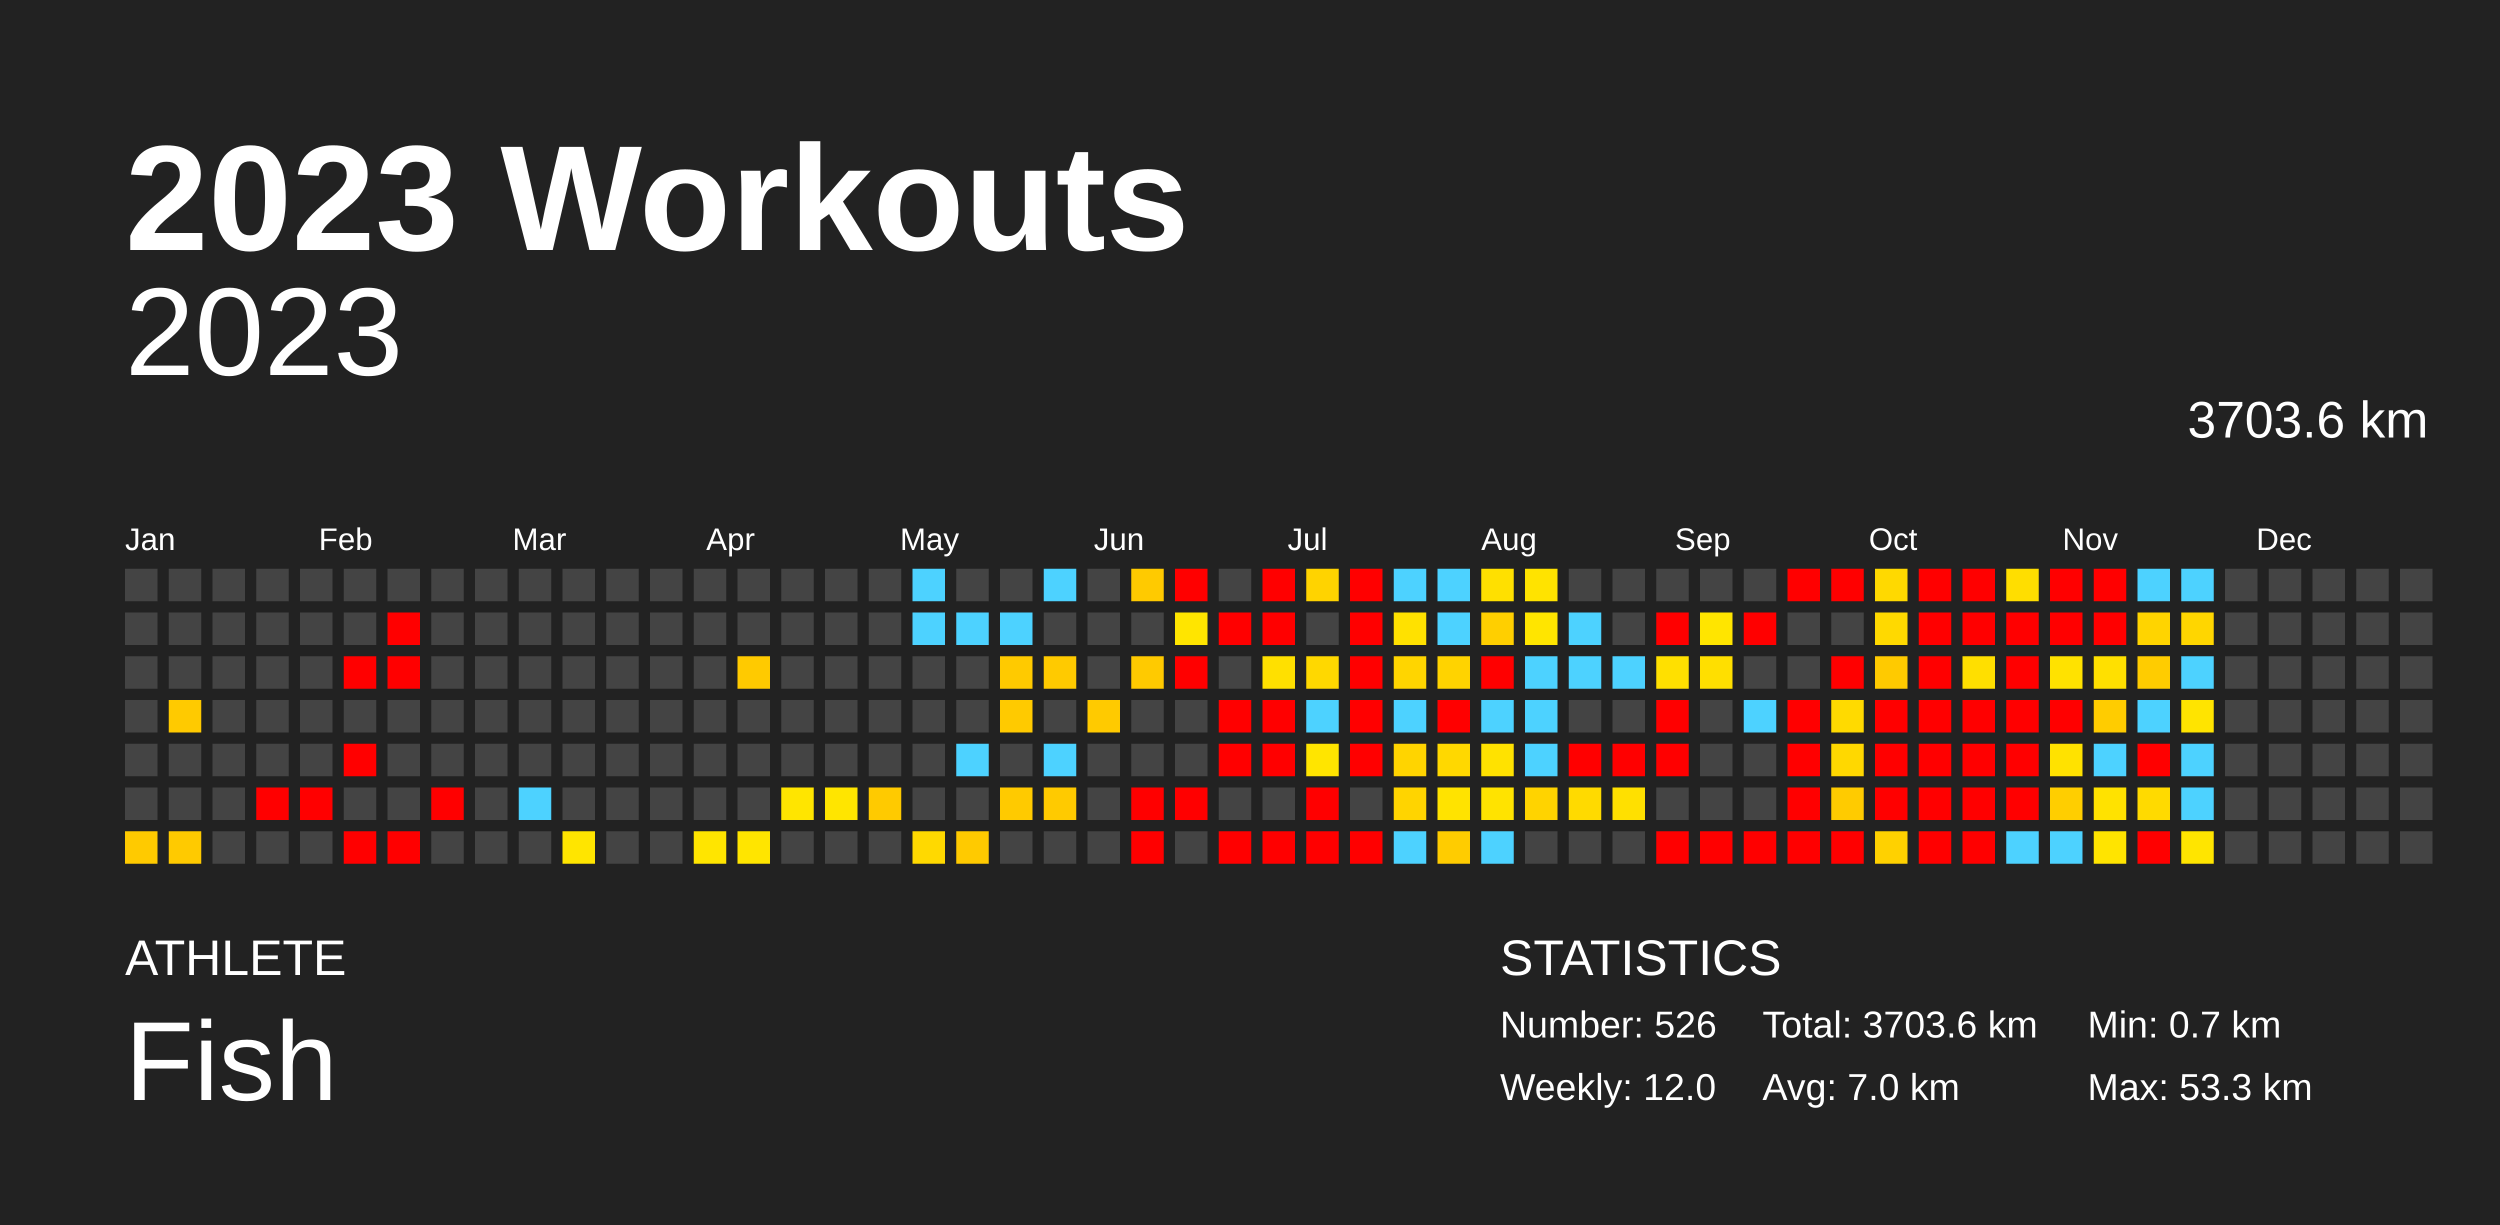
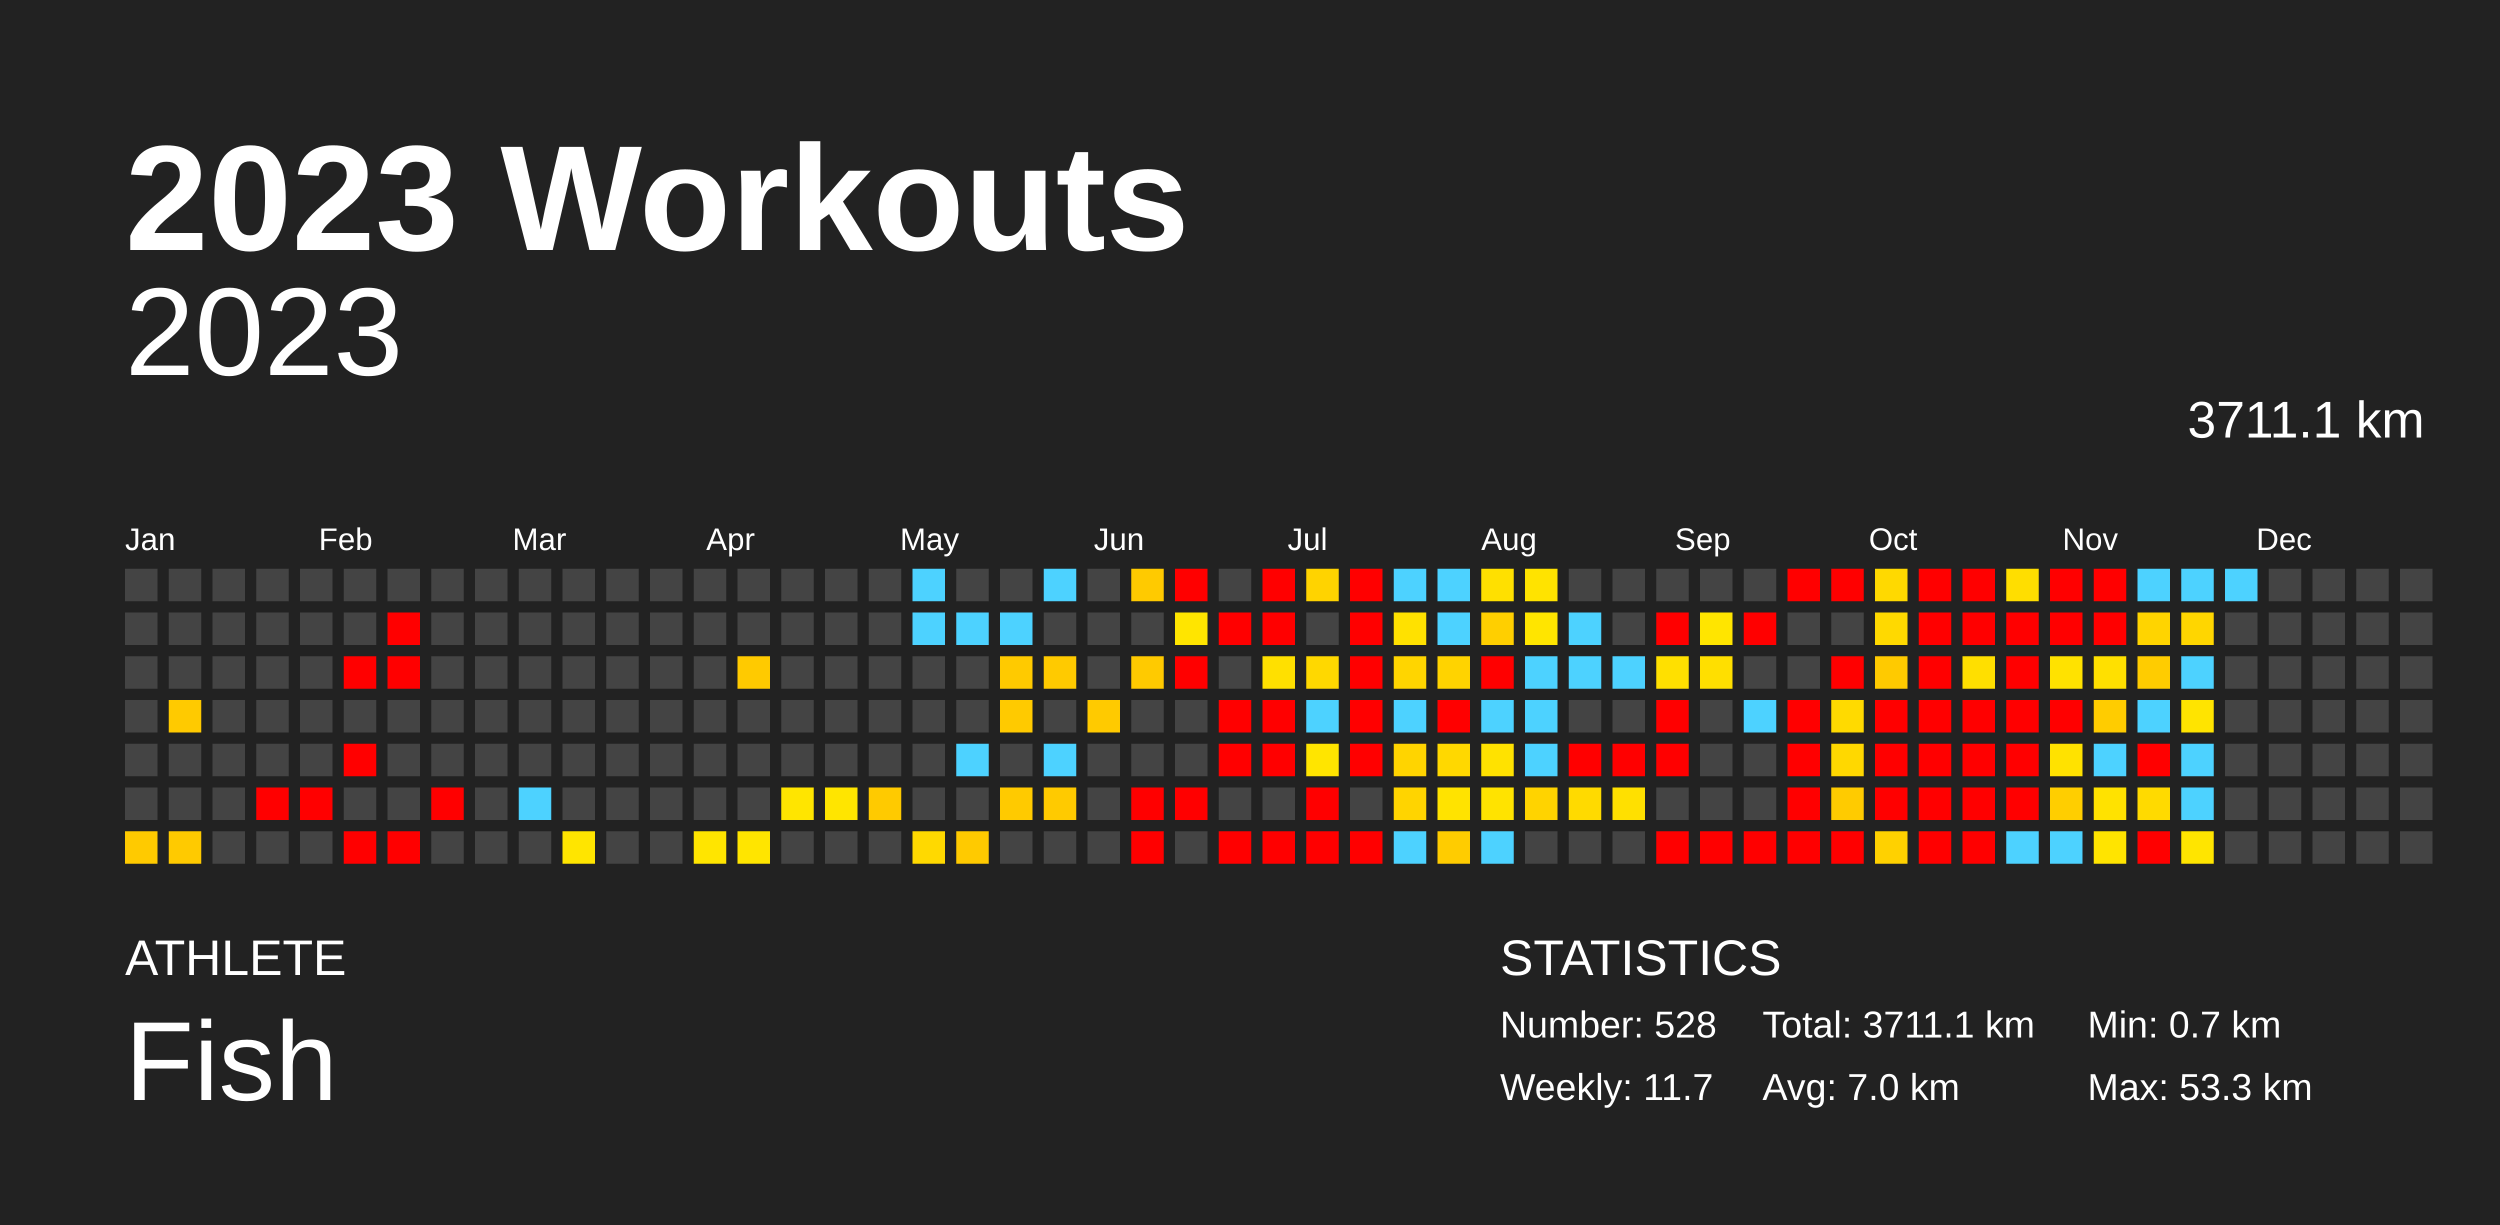
<svg xmlns="http://www.w3.org/2000/svg" baseProfile="full" height="98mm" version="1.1" viewBox="0,0,200,98" width="200mm">
  <defs />
  <rect fill="#222222" height="98" width="200" x="0" y="0" />
  <text fill="#FFFFFF" style="font-size:12px; font-family:Arial; font-weight:bold;" x="10" y="20">2023 Workouts</text>
  <text fill="#FFFFFF" style="font-size:4px; font-family:Arial" x="10" y="78">ATHLETE</text>
  <text fill="#FFFFFF" style="font-size:9px; font-family:Arial" x="10" y="88">Fish</text>
  <text fill="#FFFFFF" style="font-size:4px; font-family:Arial" x="120" y="78">STATISTICS</text>
-   <text fill="#FFFFFF" style="font-size:3px; font-family:Arial" x="120" y="83">Number: 526</text>
-   <text fill="#FFFFFF" style="font-size:3px; font-family:Arial" x="120" y="88">Weekly: 12.0</text>
-   <text fill="#FFFFFF" style="font-size:3px; font-family:Arial" x="141" y="83">Total: 3703.6 km</text>
+   <text fill="#FFFFFF" style="font-size:3px; font-family:Arial" x="120" y="83">Number: 528</text>
+   <text fill="#FFFFFF" style="font-size:3px; font-family:Arial" x="120" y="88">Weekly: 11.7</text>
+   <text fill="#FFFFFF" style="font-size:3px; font-family:Arial" x="141" y="83">Total: 3711.1 km</text>
  <text fill="#FFFFFF" style="font-size:3px; font-family:Arial" x="141" y="88">Avg: 7.0 km</text>
  <text fill="#FFFFFF" style="font-size:3px; font-family:Arial" x="167" y="83">Min: 0.7 km</text>
  <text fill="#FFFFFF" style="font-size:3px; font-family:Arial" x="167" y="88">Max: 53.3 km</text>
  <text alignment-baseline="hanging" fill="#FFFFFF" style="font-size:10.0px; font-family:Arial;" x="10" y="30">2023</text>
-   <text alignment-baseline="hanging" fill="#FFFFFF" style="font-size:4.125px; font-family:Arial;" x="175" y="35">3703.6 km</text>
+   <text alignment-baseline="hanging" fill="#FFFFFF" style="font-size:4.125px; font-family:Arial;" x="175" y="35">3711.1 km</text>
  <text fill="#FFFFFF" style="font-size:2.5px; font-family:Arial" x="10.0" y="44">Jan</text>
  <text fill="#FFFFFF" style="font-size:2.5px; font-family:Arial" x="25.5" y="44">Feb</text>
  <text fill="#FFFFFF" style="font-size:2.5px; font-family:Arial" x="41.0" y="44">Mar</text>
  <text fill="#FFFFFF" style="font-size:2.5px; font-family:Arial" x="56.5" y="44">Apr</text>
  <text fill="#FFFFFF" style="font-size:2.5px; font-family:Arial" x="72.0" y="44">May</text>
  <text fill="#FFFFFF" style="font-size:2.5px; font-family:Arial" x="87.5" y="44">Jun</text>
  <text fill="#FFFFFF" style="font-size:2.5px; font-family:Arial" x="103.0" y="44">Jul</text>
  <text fill="#FFFFFF" style="font-size:2.5px; font-family:Arial" x="118.5" y="44">Aug</text>
  <text fill="#FFFFFF" style="font-size:2.5px; font-family:Arial" x="134.0" y="44">Sep</text>
  <text fill="#FFFFFF" style="font-size:2.5px; font-family:Arial" x="149.5" y="44">Oct</text>
  <text fill="#FFFFFF" style="font-size:2.5px; font-family:Arial" x="165.0" y="44">Nov</text>
  <text fill="#FFFFFF" style="font-size:2.5px; font-family:Arial" x="180.5" y="44">Dec</text>
  <rect fill="#444444" height="2.6" width="2.6" x="10.0" y="45.5" />
  <rect fill="#444444" height="2.6" width="2.6" x="10.0" y="49.0" />
  <rect fill="#444444" height="2.6" width="2.6" x="10.0" y="52.5" />
  <rect fill="#444444" height="2.6" width="2.6" x="10.0" y="56.0" />
  <rect fill="#444444" height="2.6" width="2.6" x="10.0" y="59.5" />
  <rect fill="#444444" height="2.6" width="2.6" x="10.0" y="63.0" />
  <rect fill="#ffca00" height="2.6" width="2.6" x="10.0" y="66.5" />
  <rect fill="#444444" height="2.6" width="2.6" x="13.5" y="45.5" />
  <rect fill="#444444" height="2.6" width="2.6" x="13.5" y="49.0" />
  <rect fill="#444444" height="2.6" width="2.6" x="13.5" y="52.5" />
  <rect fill="#ffca00" height="2.6" width="2.6" x="13.5" y="56.0" />
  <rect fill="#444444" height="2.6" width="2.6" x="13.5" y="59.5" />
  <rect fill="#444444" height="2.6" width="2.6" x="13.5" y="63.0" />
  <rect fill="#ffca00" height="2.6" width="2.6" x="13.5" y="66.5" />
  <rect fill="#444444" height="2.6" width="2.6" x="17.0" y="45.5" />
  <rect fill="#444444" height="2.6" width="2.6" x="17.0" y="49.0" />
  <rect fill="#444444" height="2.6" width="2.6" x="17.0" y="52.5" />
  <rect fill="#444444" height="2.6" width="2.6" x="17.0" y="56.0" />
  <rect fill="#444444" height="2.6" width="2.6" x="17.0" y="59.5" />
  <rect fill="#444444" height="2.6" width="2.6" x="17.0" y="63.0" />
  <rect fill="#444444" height="2.6" width="2.6" x="17.0" y="66.5" />
  <rect fill="#444444" height="2.6" width="2.6" x="20.5" y="45.5" />
  <rect fill="#444444" height="2.6" width="2.6" x="20.5" y="49.0" />
  <rect fill="#444444" height="2.6" width="2.6" x="20.5" y="52.5" />
  <rect fill="#444444" height="2.6" width="2.6" x="20.5" y="56.0" />
  <rect fill="#444444" height="2.6" width="2.6" x="20.5" y="59.5" />
  <rect fill="red" height="2.6" width="2.6" x="20.5" y="63.0" />
  <rect fill="#444444" height="2.6" width="2.6" x="20.5" y="66.5" />
  <rect fill="#444444" height="2.6" width="2.6" x="24.0" y="45.5" />
  <rect fill="#444444" height="2.6" width="2.6" x="24.0" y="49.0" />
  <rect fill="#444444" height="2.6" width="2.6" x="24.0" y="52.5" />
  <rect fill="#444444" height="2.6" width="2.6" x="24.0" y="56.0" />
  <rect fill="#444444" height="2.6" width="2.6" x="24.0" y="59.5" />
  <rect fill="red" height="2.6" width="2.6" x="24.0" y="63.0" />
  <rect fill="#444444" height="2.6" width="2.6" x="24.0" y="66.5" />
  <rect fill="#444444" height="2.6" width="2.6" x="27.5" y="45.5" />
  <rect fill="#444444" height="2.6" width="2.6" x="27.5" y="49.0" />
  <rect fill="red" height="2.6" width="2.6" x="27.5" y="52.5" />
  <rect fill="#444444" height="2.6" width="2.6" x="27.5" y="56.0" />
  <rect fill="red" height="2.6" width="2.6" x="27.5" y="59.5" />
  <rect fill="#444444" height="2.6" width="2.6" x="27.5" y="63.0" />
  <rect fill="red" height="2.6" width="2.6" x="27.5" y="66.5" />
  <rect fill="#444444" height="2.6" width="2.6" x="31.0" y="45.5" />
  <rect fill="red" height="2.6" width="2.6" x="31.0" y="49.0" />
  <rect fill="red" height="2.6" width="2.6" x="31.0" y="52.5" />
  <rect fill="#444444" height="2.6" width="2.6" x="31.0" y="56.0" />
  <rect fill="#444444" height="2.6" width="2.6" x="31.0" y="59.5" />
  <rect fill="#444444" height="2.6" width="2.6" x="31.0" y="63.0" />
  <rect fill="red" height="2.6" width="2.6" x="31.0" y="66.5" />
  <rect fill="#444444" height="2.6" width="2.6" x="34.5" y="45.5" />
  <rect fill="#444444" height="2.6" width="2.6" x="34.5" y="49.0" />
  <rect fill="#444444" height="2.6" width="2.6" x="34.5" y="52.5" />
  <rect fill="#444444" height="2.6" width="2.6" x="34.5" y="56.0" />
  <rect fill="#444444" height="2.6" width="2.6" x="34.5" y="59.5" />
  <rect fill="red" height="2.6" width="2.6" x="34.5" y="63.0" />
  <rect fill="#444444" height="2.6" width="2.6" x="34.5" y="66.5" />
  <rect fill="#444444" height="2.6" width="2.6" x="38.0" y="45.5" />
  <rect fill="#444444" height="2.6" width="2.6" x="38.0" y="49.0" />
  <rect fill="#444444" height="2.6" width="2.6" x="38.0" y="52.5" />
  <rect fill="#444444" height="2.6" width="2.6" x="38.0" y="56.0" />
  <rect fill="#444444" height="2.6" width="2.6" x="38.0" y="59.5" />
  <rect fill="#444444" height="2.6" width="2.6" x="38.0" y="63.0" />
  <rect fill="#444444" height="2.6" width="2.6" x="38.0" y="66.5" />
  <rect fill="#444444" height="2.6" width="2.6" x="41.5" y="45.5" />
  <rect fill="#444444" height="2.6" width="2.6" x="41.5" y="49.0" />
  <rect fill="#444444" height="2.6" width="2.6" x="41.5" y="52.5" />
  <rect fill="#444444" height="2.6" width="2.6" x="41.5" y="56.0" />
  <rect fill="#444444" height="2.6" width="2.6" x="41.5" y="59.5" />
  <rect fill="#4dd2ff" height="2.6" width="2.6" x="41.5" y="63.0" />
  <rect fill="#444444" height="2.6" width="2.6" x="41.5" y="66.5" />
  <rect fill="#444444" height="2.6" width="2.6" x="45.0" y="45.5" />
  <rect fill="#444444" height="2.6" width="2.6" x="45.0" y="49.0" />
  <rect fill="#444444" height="2.6" width="2.6" x="45.0" y="52.5" />
  <rect fill="#444444" height="2.6" width="2.6" x="45.0" y="56.0" />
  <rect fill="#444444" height="2.6" width="2.6" x="45.0" y="59.5" />
  <rect fill="#444444" height="2.6" width="2.6" x="45.0" y="63.0" />
  <rect fill="#ffe500" height="2.6" width="2.6" x="45.0" y="66.5" />
  <rect fill="#444444" height="2.6" width="2.6" x="48.5" y="45.5" />
  <rect fill="#444444" height="2.6" width="2.6" x="48.5" y="49.0" />
  <rect fill="#444444" height="2.6" width="2.6" x="48.5" y="52.5" />
  <rect fill="#444444" height="2.6" width="2.6" x="48.5" y="56.0" />
  <rect fill="#444444" height="2.6" width="2.6" x="48.5" y="59.5" />
  <rect fill="#444444" height="2.6" width="2.6" x="48.5" y="63.0" />
  <rect fill="#444444" height="2.6" width="2.6" x="48.5" y="66.5" />
  <rect fill="#444444" height="2.6" width="2.6" x="52.0" y="45.5" />
  <rect fill="#444444" height="2.6" width="2.6" x="52.0" y="49.0" />
  <rect fill="#444444" height="2.6" width="2.6" x="52.0" y="52.5" />
  <rect fill="#444444" height="2.6" width="2.6" x="52.0" y="56.0" />
  <rect fill="#444444" height="2.6" width="2.6" x="52.0" y="59.5" />
  <rect fill="#444444" height="2.6" width="2.6" x="52.0" y="63.0" />
  <rect fill="#444444" height="2.6" width="2.6" x="52.0" y="66.5" />
  <rect fill="#444444" height="2.6" width="2.6" x="55.5" y="45.5" />
  <rect fill="#444444" height="2.6" width="2.6" x="55.5" y="49.0" />
  <rect fill="#444444" height="2.6" width="2.6" x="55.5" y="52.5" />
  <rect fill="#444444" height="2.6" width="2.6" x="55.5" y="56.0" />
  <rect fill="#444444" height="2.6" width="2.6" x="55.5" y="59.5" />
  <rect fill="#444444" height="2.6" width="2.6" x="55.5" y="63.0" />
  <rect fill="#ffe500" height="2.6" width="2.6" x="55.5" y="66.5" />
  <rect fill="#444444" height="2.6" width="2.6" x="59.0" y="45.5" />
  <rect fill="#444444" height="2.6" width="2.6" x="59.0" y="49.0" />
  <rect fill="#ffca00" height="2.6" width="2.6" x="59.0" y="52.5" />
  <rect fill="#444444" height="2.6" width="2.6" x="59.0" y="56.0" />
  <rect fill="#444444" height="2.6" width="2.6" x="59.0" y="59.5" />
  <rect fill="#444444" height="2.6" width="2.6" x="59.0" y="63.0" />
  <rect fill="#ffe500" height="2.6" width="2.6" x="59.0" y="66.5" />
  <rect fill="#444444" height="2.6" width="2.6" x="62.5" y="45.5" />
  <rect fill="#444444" height="2.6" width="2.6" x="62.5" y="49.0" />
  <rect fill="#444444" height="2.6" width="2.6" x="62.5" y="52.5" />
  <rect fill="#444444" height="2.6" width="2.6" x="62.5" y="56.0" />
  <rect fill="#444444" height="2.6" width="2.6" x="62.5" y="59.5" />
  <rect fill="#ffe500" height="2.6" width="2.6" x="62.5" y="63.0" />
  <rect fill="#444444" height="2.6" width="2.6" x="62.5" y="66.5" />
  <rect fill="#444444" height="2.6" width="2.6" x="66.0" y="45.5" />
  <rect fill="#444444" height="2.6" width="2.6" x="66.0" y="49.0" />
  <rect fill="#444444" height="2.6" width="2.6" x="66.0" y="52.5" />
  <rect fill="#444444" height="2.6" width="2.6" x="66.0" y="56.0" />
  <rect fill="#444444" height="2.6" width="2.6" x="66.0" y="59.5" />
  <rect fill="#ffe500" height="2.6" width="2.6" x="66.0" y="63.0" />
  <rect fill="#444444" height="2.6" width="2.6" x="66.0" y="66.5" />
  <rect fill="#444444" height="2.6" width="2.6" x="69.5" y="45.5" />
  <rect fill="#444444" height="2.6" width="2.6" x="69.5" y="49.0" />
  <rect fill="#444444" height="2.6" width="2.6" x="69.5" y="52.5" />
  <rect fill="#444444" height="2.6" width="2.6" x="69.5" y="56.0" />
  <rect fill="#444444" height="2.6" width="2.6" x="69.5" y="59.5" />
  <rect fill="#ffca00" height="2.6" width="2.6" x="69.5" y="63.0" />
  <rect fill="#444444" height="2.6" width="2.6" x="69.5" y="66.5" />
  <rect fill="#4dd2ff" height="2.6" width="2.6" x="73.0" y="45.5" />
  <rect fill="#4dd2ff" height="2.6" width="2.6" x="73.0" y="49.0" />
  <rect fill="#444444" height="2.6" width="2.6" x="73.0" y="52.5" />
  <rect fill="#444444" height="2.6" width="2.6" x="73.0" y="56.0" />
  <rect fill="#444444" height="2.6" width="2.6" x="73.0" y="59.5" />
  <rect fill="#444444" height="2.6" width="2.6" x="73.0" y="63.0" />
  <rect fill="#ffd900" height="2.6" width="2.6" x="73.0" y="66.5" />
  <rect fill="#444444" height="2.6" width="2.6" x="76.5" y="45.5" />
  <rect fill="#4dd2ff" height="2.6" width="2.6" x="76.5" y="49.0" />
  <rect fill="#444444" height="2.6" width="2.6" x="76.5" y="52.5" />
  <rect fill="#444444" height="2.6" width="2.6" x="76.5" y="56.0" />
  <rect fill="#4dd2ff" height="2.6" width="2.6" x="76.5" y="59.5" />
  <rect fill="#444444" height="2.6" width="2.6" x="76.5" y="63.0" />
  <rect fill="#ffca00" height="2.6" width="2.6" x="76.5" y="66.5" />
  <rect fill="#444444" height="2.6" width="2.6" x="80.0" y="45.5" />
  <rect fill="#4dd2ff" height="2.6" width="2.6" x="80.0" y="49.0" />
  <rect fill="#ffca00" height="2.6" width="2.6" x="80.0" y="52.5" />
  <rect fill="#ffca00" height="2.6" width="2.6" x="80.0" y="56.0" />
  <rect fill="#444444" height="2.6" width="2.6" x="80.0" y="59.5" />
  <rect fill="#ffca00" height="2.6" width="2.6" x="80.0" y="63.0" />
  <rect fill="#444444" height="2.6" width="2.6" x="80.0" y="66.5" />
  <rect fill="#4dd2ff" height="2.6" width="2.6" x="83.5" y="45.5" />
  <rect fill="#444444" height="2.6" width="2.6" x="83.5" y="49.0" />
  <rect fill="#ffca00" height="2.6" width="2.6" x="83.5" y="52.5" />
  <rect fill="#444444" height="2.6" width="2.6" x="83.5" y="56.0" />
  <rect fill="#4dd2ff" height="2.6" width="2.6" x="83.5" y="59.5" />
  <rect fill="#ffca00" height="2.6" width="2.6" x="83.5" y="63.0" />
  <rect fill="#444444" height="2.6" width="2.6" x="83.5" y="66.5" />
  <rect fill="#444444" height="2.6" width="2.6" x="87.0" y="45.5" />
  <rect fill="#444444" height="2.6" width="2.6" x="87.0" y="49.0" />
  <rect fill="#444444" height="2.6" width="2.6" x="87.0" y="52.5" />
  <rect fill="#ffca00" height="2.6" width="2.6" x="87.0" y="56.0" />
  <rect fill="#444444" height="2.6" width="2.6" x="87.0" y="59.5" />
  <rect fill="#444444" height="2.6" width="2.6" x="87.0" y="63.0" />
  <rect fill="#444444" height="2.6" width="2.6" x="87.0" y="66.5" />
  <rect fill="#ffca00" height="2.6" width="2.6" x="90.5" y="45.5" />
  <rect fill="#444444" height="2.6" width="2.6" x="90.5" y="49.0" />
  <rect fill="#ffca00" height="2.6" width="2.6" x="90.5" y="52.5" />
  <rect fill="#444444" height="2.6" width="2.6" x="90.5" y="56.0" />
  <rect fill="#444444" height="2.6" width="2.6" x="90.5" y="59.5" />
  <rect fill="red" height="2.6" width="2.6" x="90.5" y="63.0" />
  <rect fill="red" height="2.6" width="2.6" x="90.5" y="66.5" />
  <rect fill="red" height="2.6" width="2.6" x="94.0" y="45.5" />
  <rect fill="#ffe500" height="2.6" width="2.6" x="94.0" y="49.0" />
  <rect fill="red" height="2.6" width="2.6" x="94.0" y="52.5" />
  <rect fill="#444444" height="2.6" width="2.6" x="94.0" y="56.0" />
  <rect fill="#444444" height="2.6" width="2.6" x="94.0" y="59.5" />
  <rect fill="red" height="2.6" width="2.6" x="94.0" y="63.0" />
  <rect fill="#444444" height="2.6" width="2.6" x="94.0" y="66.5" />
  <rect fill="#444444" height="2.6" width="2.6" x="97.5" y="45.5" />
  <rect fill="red" height="2.6" width="2.6" x="97.5" y="49.0" />
  <rect fill="#444444" height="2.6" width="2.6" x="97.5" y="52.5" />
  <rect fill="red" height="2.6" width="2.6" x="97.5" y="56.0" />
  <rect fill="red" height="2.6" width="2.6" x="97.5" y="59.5" />
  <rect fill="#444444" height="2.6" width="2.6" x="97.5" y="63.0" />
  <rect fill="red" height="2.6" width="2.6" x="97.5" y="66.5" />
  <rect fill="red" height="2.6" width="2.6" x="101.0" y="45.5" />
  <rect fill="red" height="2.6" width="2.6" x="101.0" y="49.0" />
  <rect fill="#ffe000" height="2.6" width="2.6" x="101.0" y="52.5" />
  <rect fill="red" height="2.6" width="2.6" x="101.0" y="56.0" />
  <rect fill="red" height="2.6" width="2.6" x="101.0" y="59.5" />
  <rect fill="#444444" height="2.6" width="2.6" x="101.0" y="63.0" />
  <rect fill="red" height="2.6" width="2.6" x="101.0" y="66.5" />
  <rect fill="#ffd300" height="2.6" width="2.6" x="104.5" y="45.5" />
  <rect fill="#444444" height="2.6" width="2.6" x="104.5" y="49.0" />
  <rect fill="#ffd800" height="2.6" width="2.6" x="104.5" y="52.5" />
  <rect fill="#4dd2ff" height="2.6" width="2.6" x="104.5" y="56.0" />
  <rect fill="#ffe500" height="2.6" width="2.6" x="104.5" y="59.5" />
  <rect fill="red" height="2.6" width="2.6" x="104.5" y="63.0" />
  <rect fill="red" height="2.6" width="2.6" x="104.5" y="66.5" />
  <rect fill="red" height="2.6" width="2.6" x="108.0" y="45.5" />
  <rect fill="red" height="2.6" width="2.6" x="108.0" y="49.0" />
  <rect fill="red" height="2.6" width="2.6" x="108.0" y="52.5" />
  <rect fill="red" height="2.6" width="2.6" x="108.0" y="56.0" />
  <rect fill="red" height="2.6" width="2.6" x="108.0" y="59.5" />
  <rect fill="#444444" height="2.6" width="2.6" x="108.0" y="63.0" />
  <rect fill="red" height="2.6" width="2.6" x="108.0" y="66.5" />
  <rect fill="#4dd2ff" height="2.6" width="2.6" x="111.5" y="45.5" />
  <rect fill="#ffe100" height="2.6" width="2.6" x="111.5" y="49.0" />
  <rect fill="#ffd500" height="2.6" width="2.6" x="111.5" y="52.5" />
  <rect fill="#4dd2ff" height="2.6" width="2.6" x="111.5" y="56.0" />
  <rect fill="#ffd400" height="2.6" width="2.6" x="111.5" y="59.5" />
  <rect fill="#ffd400" height="2.6" width="2.6" x="111.5" y="63.0" />
  <rect fill="#4dd2ff" height="2.6" width="2.6" x="111.5" y="66.5" />
  <rect fill="#4dd2ff" height="2.6" width="2.6" x="115.0" y="45.5" />
  <rect fill="#4dd2ff" height="2.6" width="2.6" x="115.0" y="49.0" />
  <rect fill="#ffd300" height="2.6" width="2.6" x="115.0" y="52.5" />
  <rect fill="red" height="2.6" width="2.6" x="115.0" y="56.0" />
  <rect fill="#ffd800" height="2.6" width="2.6" x="115.0" y="59.5" />
  <rect fill="#ffe300" height="2.6" width="2.6" x="115.0" y="63.0" />
  <rect fill="#ffcc00" height="2.6" width="2.6" x="115.0" y="66.5" />
  <rect fill="#ffe000" height="2.6" width="2.6" x="118.5" y="45.5" />
  <rect fill="#ffcf00" height="2.6" width="2.6" x="118.5" y="49.0" />
  <rect fill="red" height="2.6" width="2.6" x="118.5" y="52.5" />
  <rect fill="#4dd2ff" height="2.6" width="2.6" x="118.5" y="56.0" />
  <rect fill="#ffe200" height="2.6" width="2.6" x="118.5" y="59.5" />
  <rect fill="#ffe300" height="2.6" width="2.6" x="118.5" y="63.0" />
  <rect fill="#4dd2ff" height="2.6" width="2.6" x="118.5" y="66.5" />
  <rect fill="#ffe300" height="2.6" width="2.6" x="122.0" y="45.5" />
  <rect fill="#ffe500" height="2.6" width="2.6" x="122.0" y="49.0" />
  <rect fill="#4dd2ff" height="2.6" width="2.6" x="122.0" y="52.5" />
  <rect fill="#4dd2ff" height="2.6" width="2.6" x="122.0" y="56.0" />
  <rect fill="#4dd2ff" height="2.6" width="2.6" x="122.0" y="59.5" />
  <rect fill="#ffd300" height="2.6" width="2.6" x="122.0" y="63.0" />
  <rect fill="#444444" height="2.6" width="2.6" x="122.0" y="66.5" />
  <rect fill="#444444" height="2.6" width="2.6" x="125.5" y="45.5" />
  <rect fill="#4dd2ff" height="2.6" width="2.6" x="125.5" y="49.0" />
  <rect fill="#4dd2ff" height="2.6" width="2.6" x="125.5" y="52.5" />
  <rect fill="#444444" height="2.6" width="2.6" x="125.5" y="56.0" />
  <rect fill="red" height="2.6" width="2.6" x="125.5" y="59.5" />
  <rect fill="#ffda00" height="2.6" width="2.6" x="125.5" y="63.0" />
  <rect fill="#444444" height="2.6" width="2.6" x="125.5" y="66.5" />
  <rect fill="#444444" height="2.6" width="2.6" x="129.0" y="45.5" />
  <rect fill="#444444" height="2.6" width="2.6" x="129.0" y="49.0" />
  <rect fill="#4dd2ff" height="2.6" width="2.6" x="129.0" y="52.5" />
  <rect fill="#444444" height="2.6" width="2.6" x="129.0" y="56.0" />
  <rect fill="red" height="2.6" width="2.6" x="129.0" y="59.5" />
  <rect fill="#ffe000" height="2.6" width="2.6" x="129.0" y="63.0" />
  <rect fill="#444444" height="2.6" width="2.6" x="129.0" y="66.5" />
  <rect fill="#444444" height="2.6" width="2.6" x="132.5" y="45.5" />
  <rect fill="red" height="2.6" width="2.6" x="132.5" y="49.0" />
  <rect fill="#ffe000" height="2.6" width="2.6" x="132.5" y="52.5" />
  <rect fill="red" height="2.6" width="2.6" x="132.5" y="56.0" />
  <rect fill="red" height="2.6" width="2.6" x="132.5" y="59.5" />
  <rect fill="#444444" height="2.6" width="2.6" x="132.5" y="63.0" />
  <rect fill="red" height="2.6" width="2.6" x="132.5" y="66.5" />
  <rect fill="#444444" height="2.6" width="2.6" x="136.0" y="45.5" />
  <rect fill="#ffe500" height="2.6" width="2.6" x="136.0" y="49.0" />
  <rect fill="#ffdf00" height="2.6" width="2.6" x="136.0" y="52.5" />
  <rect fill="#444444" height="2.6" width="2.6" x="136.0" y="56.0" />
  <rect fill="#444444" height="2.6" width="2.6" x="136.0" y="59.5" />
  <rect fill="#444444" height="2.6" width="2.6" x="136.0" y="63.0" />
  <rect fill="red" height="2.6" width="2.6" x="136.0" y="66.5" />
  <rect fill="#444444" height="2.6" width="2.6" x="139.5" y="45.5" />
  <rect fill="red" height="2.6" width="2.6" x="139.5" y="49.0" />
  <rect fill="#444444" height="2.6" width="2.6" x="139.5" y="52.5" />
  <rect fill="#4dd2ff" height="2.6" width="2.6" x="139.5" y="56.0" />
  <rect fill="#444444" height="2.6" width="2.6" x="139.5" y="59.5" />
  <rect fill="#444444" height="2.6" width="2.6" x="139.5" y="63.0" />
  <rect fill="red" height="2.6" width="2.6" x="139.5" y="66.5" />
  <rect fill="red" height="2.6" width="2.6" x="143.0" y="45.5" />
  <rect fill="#444444" height="2.6" width="2.6" x="143.0" y="49.0" />
  <rect fill="#444444" height="2.6" width="2.6" x="143.0" y="52.5" />
  <rect fill="red" height="2.6" width="2.6" x="143.0" y="56.0" />
  <rect fill="red" height="2.6" width="2.6" x="143.0" y="59.5" />
  <rect fill="red" height="2.6" width="2.6" x="143.0" y="63.0" />
  <rect fill="red" height="2.6" width="2.6" x="143.0" y="66.5" />
  <rect fill="red" height="2.6" width="2.6" x="146.5" y="45.5" />
  <rect fill="#444444" height="2.6" width="2.6" x="146.5" y="49.0" />
  <rect fill="red" height="2.6" width="2.6" x="146.5" y="52.5" />
  <rect fill="#ffda00" height="2.6" width="2.6" x="146.5" y="56.0" />
  <rect fill="#ffd800" height="2.6" width="2.6" x="146.5" y="59.5" />
  <rect fill="#ffcb00" height="2.6" width="2.6" x="146.5" y="63.0" />
  <rect fill="red" height="2.6" width="2.6" x="146.5" y="66.5" />
  <rect fill="#ffd900" height="2.6" width="2.6" x="150.0" y="45.5" />
  <rect fill="#ffd900" height="2.6" width="2.6" x="150.0" y="49.0" />
  <rect fill="#ffca00" height="2.6" width="2.6" x="150.0" y="52.5" />
  <rect fill="red" height="2.6" width="2.6" x="150.0" y="56.0" />
  <rect fill="red" height="2.6" width="2.6" x="150.0" y="59.5" />
  <rect fill="red" height="2.6" width="2.6" x="150.0" y="63.0" />
  <rect fill="#ffd100" height="2.6" width="2.6" x="150.0" y="66.5" />
  <rect fill="red" height="2.6" width="2.6" x="153.5" y="45.5" />
  <rect fill="red" height="2.6" width="2.6" x="153.5" y="49.0" />
  <rect fill="red" height="2.6" width="2.6" x="153.5" y="52.5" />
  <rect fill="red" height="2.6" width="2.6" x="153.5" y="56.0" />
  <rect fill="red" height="2.6" width="2.6" x="153.5" y="59.5" />
  <rect fill="red" height="2.6" width="2.6" x="153.5" y="63.0" />
  <rect fill="red" height="2.6" width="2.6" x="153.5" y="66.5" />
  <rect fill="red" height="2.6" width="2.6" x="157.0" y="45.5" />
  <rect fill="red" height="2.6" width="2.6" x="157.0" y="49.0" />
  <rect fill="#ffdf00" height="2.6" width="2.6" x="157.0" y="52.5" />
  <rect fill="red" height="2.6" width="2.6" x="157.0" y="56.0" />
  <rect fill="red" height="2.6" width="2.6" x="157.0" y="59.5" />
  <rect fill="red" height="2.6" width="2.6" x="157.0" y="63.0" />
  <rect fill="red" height="2.6" width="2.6" x="157.0" y="66.5" />
  <rect fill="#ffde00" height="2.6" width="2.6" x="160.5" y="45.5" />
  <rect fill="red" height="2.6" width="2.6" x="160.5" y="49.0" />
  <rect fill="red" height="2.6" width="2.6" x="160.5" y="52.5" />
  <rect fill="red" height="2.6" width="2.6" x="160.5" y="56.0" />
  <rect fill="red" height="2.6" width="2.6" x="160.5" y="59.5" />
  <rect fill="red" height="2.6" width="2.6" x="160.5" y="63.0" />
  <rect fill="#4dd2ff" height="2.6" width="2.6" x="160.5" y="66.5" />
  <rect fill="red" height="2.6" width="2.6" x="164.0" y="45.5" />
  <rect fill="red" height="2.6" width="2.6" x="164.0" y="49.0" />
  <rect fill="#ffe200" height="2.6" width="2.6" x="164.0" y="52.5" />
  <rect fill="red" height="2.6" width="2.6" x="164.0" y="56.0" />
  <rect fill="#ffe200" height="2.6" width="2.6" x="164.0" y="59.5" />
  <rect fill="#ffce00" height="2.6" width="2.6" x="164.0" y="63.0" />
  <rect fill="#4dd2ff" height="2.6" width="2.6" x="164.0" y="66.5" />
  <rect fill="red" height="2.6" width="2.6" x="167.5" y="45.5" />
  <rect fill="red" height="2.6" width="2.6" x="167.5" y="49.0" />
  <rect fill="#ffe000" height="2.6" width="2.6" x="167.5" y="52.5" />
  <rect fill="#ffcc00" height="2.6" width="2.6" x="167.5" y="56.0" />
  <rect fill="#4dd2ff" height="2.6" width="2.6" x="167.5" y="59.5" />
  <rect fill="#ffe200" height="2.6" width="2.6" x="167.5" y="63.0" />
  <rect fill="#ffe400" height="2.6" width="2.6" x="167.5" y="66.5" />
  <rect fill="#4dd2ff" height="2.6" width="2.6" x="171.0" y="45.5" />
  <rect fill="#ffd400" height="2.6" width="2.6" x="171.0" y="49.0" />
  <rect fill="#ffcc00" height="2.6" width="2.6" x="171.0" y="52.5" />
  <rect fill="#4dd2ff" height="2.6" width="2.6" x="171.0" y="56.0" />
  <rect fill="red" height="2.6" width="2.6" x="171.0" y="59.5" />
  <rect fill="#ffda00" height="2.6" width="2.6" x="171.0" y="63.0" />
  <rect fill="red" height="2.6" width="2.6" x="171.0" y="66.5" />
  <rect fill="#4dd2ff" height="2.6" width="2.6" x="174.5" y="45.5" />
  <rect fill="#ffd600" height="2.6" width="2.6" x="174.5" y="49.0" />
  <rect fill="#4dd2ff" height="2.6" width="2.6" x="174.5" y="52.5" />
  <rect fill="#ffe400" height="2.6" width="2.6" x="174.5" y="56.0" />
  <rect fill="#4dd2ff" height="2.6" width="2.6" x="174.5" y="59.5" />
  <rect fill="#4dd2ff" height="2.6" width="2.6" x="174.5" y="63.0" />
  <rect fill="#ffe500" height="2.6" width="2.6" x="174.5" y="66.5" />
-   <rect fill="#444444" height="2.6" width="2.6" x="178.0" y="45.5" />
+   <rect fill="#4dd2ff" height="2.6" width="2.6" x="178.0" y="45.5" />
  <rect fill="#444444" height="2.6" width="2.6" x="178.0" y="49.0" />
  <rect fill="#444444" height="2.6" width="2.6" x="178.0" y="52.5" />
  <rect fill="#444444" height="2.6" width="2.6" x="178.0" y="56.0" />
  <rect fill="#444444" height="2.6" width="2.6" x="178.0" y="59.5" />
  <rect fill="#444444" height="2.6" width="2.6" x="178.0" y="63.0" />
  <rect fill="#444444" height="2.6" width="2.6" x="178.0" y="66.5" />
  <rect fill="#444444" height="2.6" width="2.6" x="181.5" y="45.5" />
  <rect fill="#444444" height="2.6" width="2.6" x="181.5" y="49.0" />
  <rect fill="#444444" height="2.6" width="2.6" x="181.5" y="52.5" />
  <rect fill="#444444" height="2.6" width="2.6" x="181.5" y="56.0" />
  <rect fill="#444444" height="2.6" width="2.6" x="181.5" y="59.5" />
  <rect fill="#444444" height="2.6" width="2.6" x="181.5" y="63.0" />
  <rect fill="#444444" height="2.6" width="2.6" x="181.5" y="66.5" />
  <rect fill="#444444" height="2.6" width="2.6" x="185.0" y="45.5" />
  <rect fill="#444444" height="2.6" width="2.6" x="185.0" y="49.0" />
  <rect fill="#444444" height="2.6" width="2.6" x="185.0" y="52.5" />
  <rect fill="#444444" height="2.6" width="2.6" x="185.0" y="56.0" />
  <rect fill="#444444" height="2.6" width="2.6" x="185.0" y="59.5" />
  <rect fill="#444444" height="2.6" width="2.6" x="185.0" y="63.0" />
  <rect fill="#444444" height="2.6" width="2.6" x="185.0" y="66.5" />
  <rect fill="#444444" height="2.6" width="2.6" x="188.5" y="45.5" />
  <rect fill="#444444" height="2.6" width="2.6" x="188.5" y="49.0" />
  <rect fill="#444444" height="2.6" width="2.6" x="188.5" y="52.5" />
  <rect fill="#444444" height="2.6" width="2.6" x="188.5" y="56.0" />
  <rect fill="#444444" height="2.6" width="2.6" x="188.5" y="59.5" />
  <rect fill="#444444" height="2.6" width="2.6" x="188.5" y="63.0" />
  <rect fill="#444444" height="2.6" width="2.6" x="188.5" y="66.5" />
  <rect fill="#444444" height="2.6" width="2.6" x="192.0" y="45.5" />
  <rect fill="#444444" height="2.6" width="2.6" x="192.0" y="49.0" />
  <rect fill="#444444" height="2.6" width="2.6" x="192.0" y="52.5" />
  <rect fill="#444444" height="2.6" width="2.6" x="192.0" y="56.0" />
  <rect fill="#444444" height="2.6" width="2.6" x="192.0" y="59.5" />
  <rect fill="#444444" height="2.6" width="2.6" x="192.0" y="63.0" />
  <rect fill="#444444" height="2.6" width="2.6" x="192.0" y="66.5" />
</svg>
